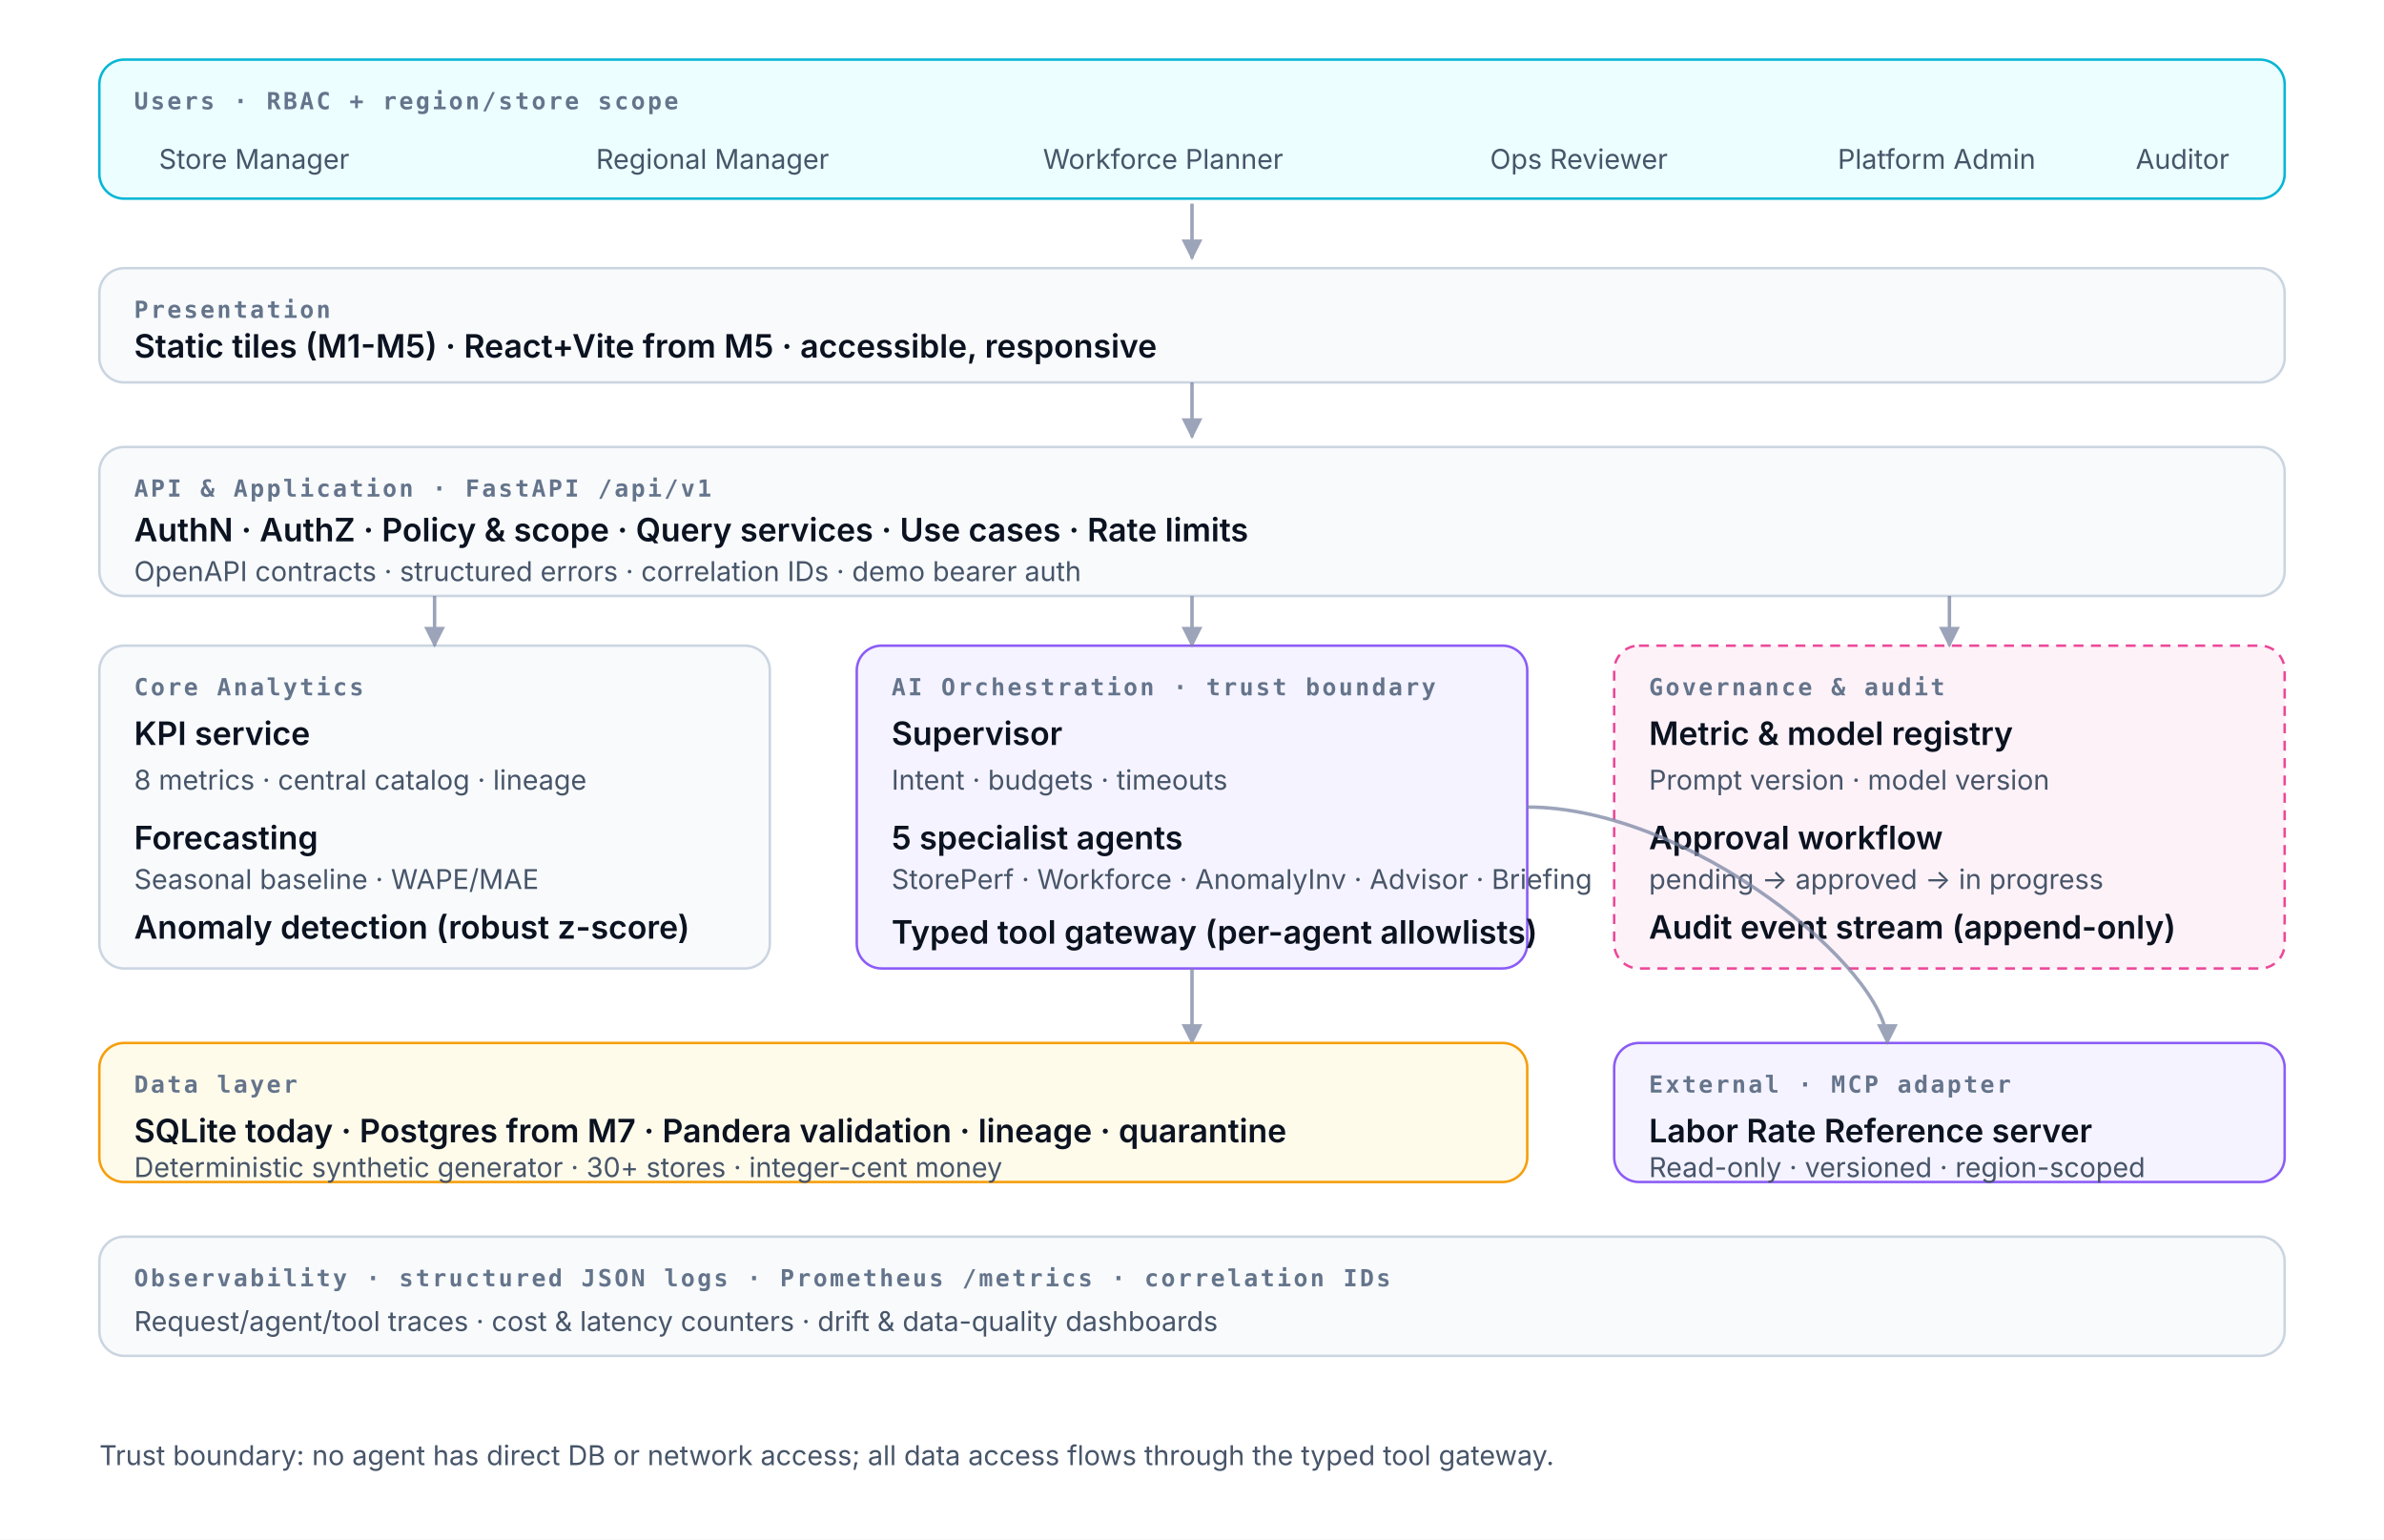
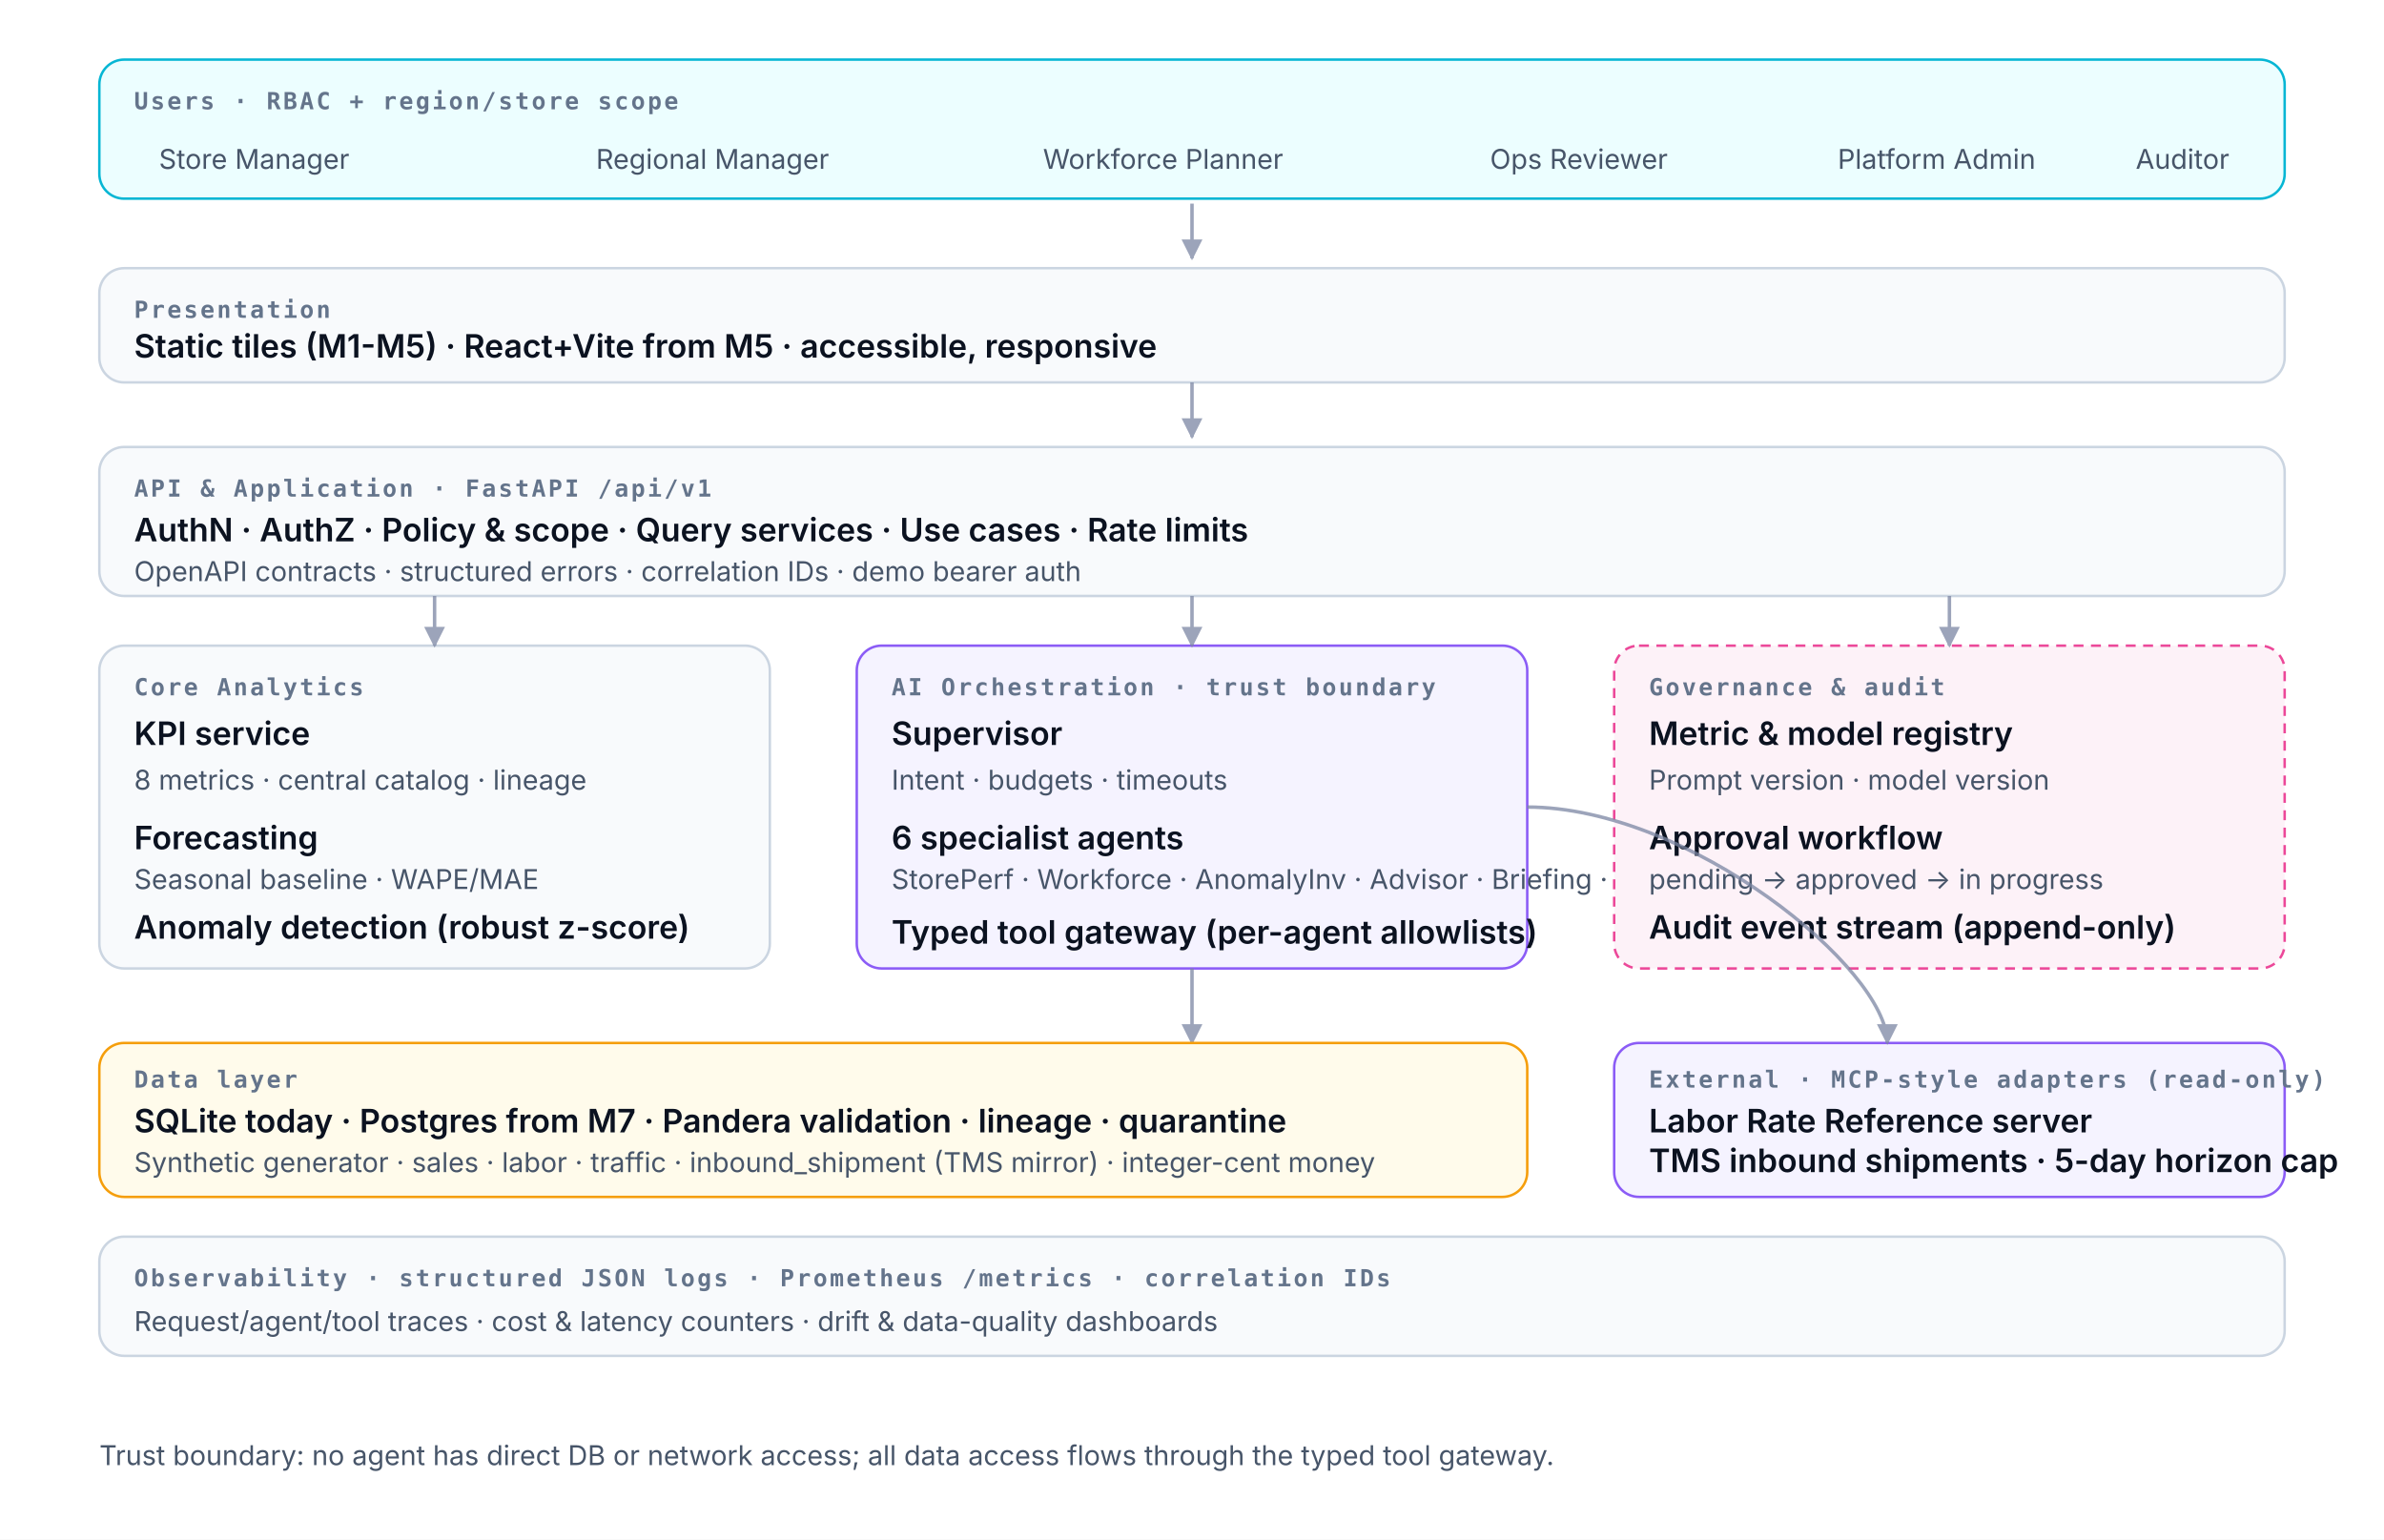
<svg xmlns="http://www.w3.org/2000/svg" viewBox="0 0 960 620" role="img" aria-labelledby="t d">
  <defs>
    <marker id="arr" viewBox="0 0 10 10" refX="9" refY="5" markerWidth="6" markerHeight="6" orient="auto">
      <path d="M0 0L10 5L0 10z" fill="#7b86a3" />
    </marker>
    <style>
    .bg { fill: #ffffff; }
    .node { fill: #f8fafc; stroke: #cbd5e1; stroke-width: 1; }
    .user { fill: #ecfeff; stroke: #06b6d4; }
    .ai   { fill: #f5f3ff; stroke: #8b5cf6; }
    .data { fill: #fffbeb; stroke: #f59e0b; }
    .gov  { fill: #fdf2f8; stroke: #ec4899; stroke-dasharray: 4 3; }
    .title { font: 600 13px "Inter", system-ui, sans-serif; fill: #0b1220; }
    .label { font: 400 11px "Inter", system-ui, sans-serif; fill: #475569; }
    .tag   { font: 600 9.5px "JetBrains Mono", ui-monospace, monospace; fill: #64748b;
             letter-spacing: 0.1em; text-transform: uppercase; }
    .arrow { stroke: #7b86a3; stroke-width: 1.4; fill: none; opacity: 0.75; }
    @media (prefers-color-scheme: dark) {
      .bg { fill: #070914; }
      .node { fill: rgba(255,255,255,0.03); stroke: rgba(255,255,255,0.16); }
      .user { fill: rgba(34,211,238,0.12); stroke: #06b6d4; }
      .ai   { fill: rgba(139,92,246,0.14); stroke: #8b5cf6; }
      .data { fill: rgba(245,158,11,0.12); stroke: #f59e0b; }
      .gov  { fill: rgba(236,72,153,0.08); stroke: #ec4899; }
      .title { fill: #e8ecf5; }
      .label { fill: #b7c0d4; }
      .tag   { fill: #7b86a3; }
      .arrow { stroke: #7b86a3; }
    }
  </style>
  </defs>
  <rect class="bg" width="960" height="620" />
  <g transform="translate(40,24)">
    <rect class="user" x="0" y="0" width="880" height="56" rx="10" />
    <text class="tag" x="14" y="20">Users · RBAC + region/store scope</text>
    <text class="label" x="24" y="44">Store Manager</text>
    <text class="label" x="200" y="44">Regional Manager</text>
    <text class="label" x="380" y="44">Workforce Planner</text>
    <text class="label" x="560" y="44">Ops Reviewer</text>
    <text class="label" x="700" y="44">Platform Admin</text>
    <text class="label" x="820" y="44">Auditor</text>
  </g>
  <path class="arrow" d="M480 82L480 104" marker-end="url(#arr)" />
  <g transform="translate(40,108)">
    <rect class="node" x="0" y="0" width="880" height="46" rx="10" />
    <text class="tag" x="14" y="20">Presentation</text>
    <text class="title" x="14" y="36">Static tiles (M1-M5) · React+Vite from M5 · accessible, responsive</text>
  </g>
  <path class="arrow" d="M480 154L480 176" marker-end="url(#arr)" />
  <g transform="translate(40,180)">
    <rect class="node" x="0" y="0" width="880" height="60" rx="10" />
    <text class="tag" x="14" y="20">API &amp; Application · FastAPI /api/v1</text>
    <text class="title" x="14" y="38">AuthN · AuthZ · Policy &amp; scope · Query services · Use cases · Rate limits</text>
    <text class="label" x="14" y="54">OpenAPI contracts · structured errors · correlation IDs · demo bearer auth</text>
  </g>
  <g transform="translate(40,260)">
    <rect class="node" x="0" y="0" width="270" height="130" rx="10" />
    <text class="tag" x="14" y="20">Core Analytics</text>
    <text class="title" x="14" y="40">KPI service</text>
    <text class="label" x="14" y="58">8 metrics · central catalog · lineage</text>
    <text class="title" x="14" y="82">Forecasting</text>
    <text class="label" x="14" y="98">Seasonal baseline · WAPE/MAE</text>
    <text class="title" x="14" y="118">Anomaly detection (robust z-score)</text>
  </g>
  <g transform="translate(345,260)">
    <rect class="ai" x="0" y="0" width="270" height="130" rx="10" />
    <text class="tag" x="14" y="20" fill="#8b5cf6">AI Orchestration · trust boundary</text>
    <text class="title" x="14" y="40">Supervisor</text>
    <text class="label" x="14" y="58">Intent · budgets · timeouts</text>
-     <text class="title" x="14" y="82">5 specialist agents</text>
-     <text class="label" x="14" y="98">StorePerf · Workforce · AnomalyInv · Advisor · Briefing</text>
+     <text class="title" x="14" y="82">6 specialist agents</text>
+     <text class="label" x="14" y="98">StorePerf · Workforce · AnomalyInv · Advisor · Briefing · InboundLogistics</text>
    <text class="title" x="14" y="120">Typed tool gateway (per-agent allowlists)</text>
  </g>
  <g transform="translate(650,260)">
    <rect class="gov" x="0" y="0" width="270" height="130" rx="10" />
    <text class="tag" x="14" y="20" fill="#ec4899">Governance &amp; audit</text>
    <text class="title" x="14" y="40">Metric &amp; model registry</text>
    <text class="label" x="14" y="58">Prompt version · model version</text>
    <text class="title" x="14" y="82">Approval workflow</text>
    <text class="label" x="14" y="98">pending → approved → in progress</text>
    <text class="title" x="14" y="118">Audit event stream (append-only)</text>
  </g>
  <path class="arrow" d="M175 240L175 260" marker-end="url(#arr)" />
  <path class="arrow" d="M480 240L480 260" marker-end="url(#arr)" />
  <path class="arrow" d="M785 240L785 260" marker-end="url(#arr)" />
  <path class="arrow" d="M480 390L480 420" marker-end="url(#arr)" />
  <g transform="translate(650,420)">
-     <rect class="ai" x="0" y="0" width="270" height="56" rx="10" />
-     <text class="tag" x="14" y="20" fill="#8b5cf6">External · MCP adapter</text>
-     <text class="title" x="14" y="40">Labor Rate Reference server</text>
-     <text class="label" x="14" y="54">Read-only · versioned · region-scoped</text>
+     <rect class="ai" x="0" y="0" width="270" height="62" rx="10" />
+     <text class="tag" x="14" y="18" fill="#8b5cf6">External · MCP-style adapters (read-only)</text>
+     <text class="title" x="14" y="36">Labor Rate Reference server</text>
+     <text class="title" x="14" y="52">TMS inbound shipments · 5-day horizon cap</text>
  </g>
  <path class="arrow" d="M615 325C680 325 760 390 760 420" marker-end="url(#arr)" />
  <g transform="translate(40,420)">
-     <rect class="data" x="0" y="0" width="575" height="56" rx="10" />
-     <text class="tag" x="14" y="20" fill="#f59e0b">Data layer</text>
-     <text class="title" x="14" y="40">SQLite today · Postgres from M7 · Pandera validation · lineage · quarantine</text>
-     <text class="label" x="14" y="54">Deterministic synthetic generator · 30+ stores · integer-cent money</text>
+     <rect class="data" x="0" y="0" width="575" height="62" rx="10" />
+     <text class="tag" x="14" y="18" fill="#f59e0b">Data layer</text>
+     <text class="title" x="14" y="36">SQLite today · Postgres from M7 · Pandera validation · lineage · quarantine</text>
+     <text class="label" x="14" y="52">Synthetic generator · sales · labor · traffic · inbound_shipment (TMS mirror) · integer-cent money</text>
  </g>
  <g transform="translate(40,498)">
    <rect class="node" x="0" y="0" width="880" height="48" rx="10" />
    <text class="tag" x="14" y="20">Observability · structured JSON logs · Prometheus /metrics · correlation IDs</text>
    <text class="label" x="14" y="38">Request/agent/tool traces · cost &amp; latency counters · drift &amp; data-quality dashboards</text>
  </g>
  <text class="label" x="40" y="590">Trust boundary: no agent has direct DB or network access; all data access flows through the typed tool gateway.</text>
</svg>
